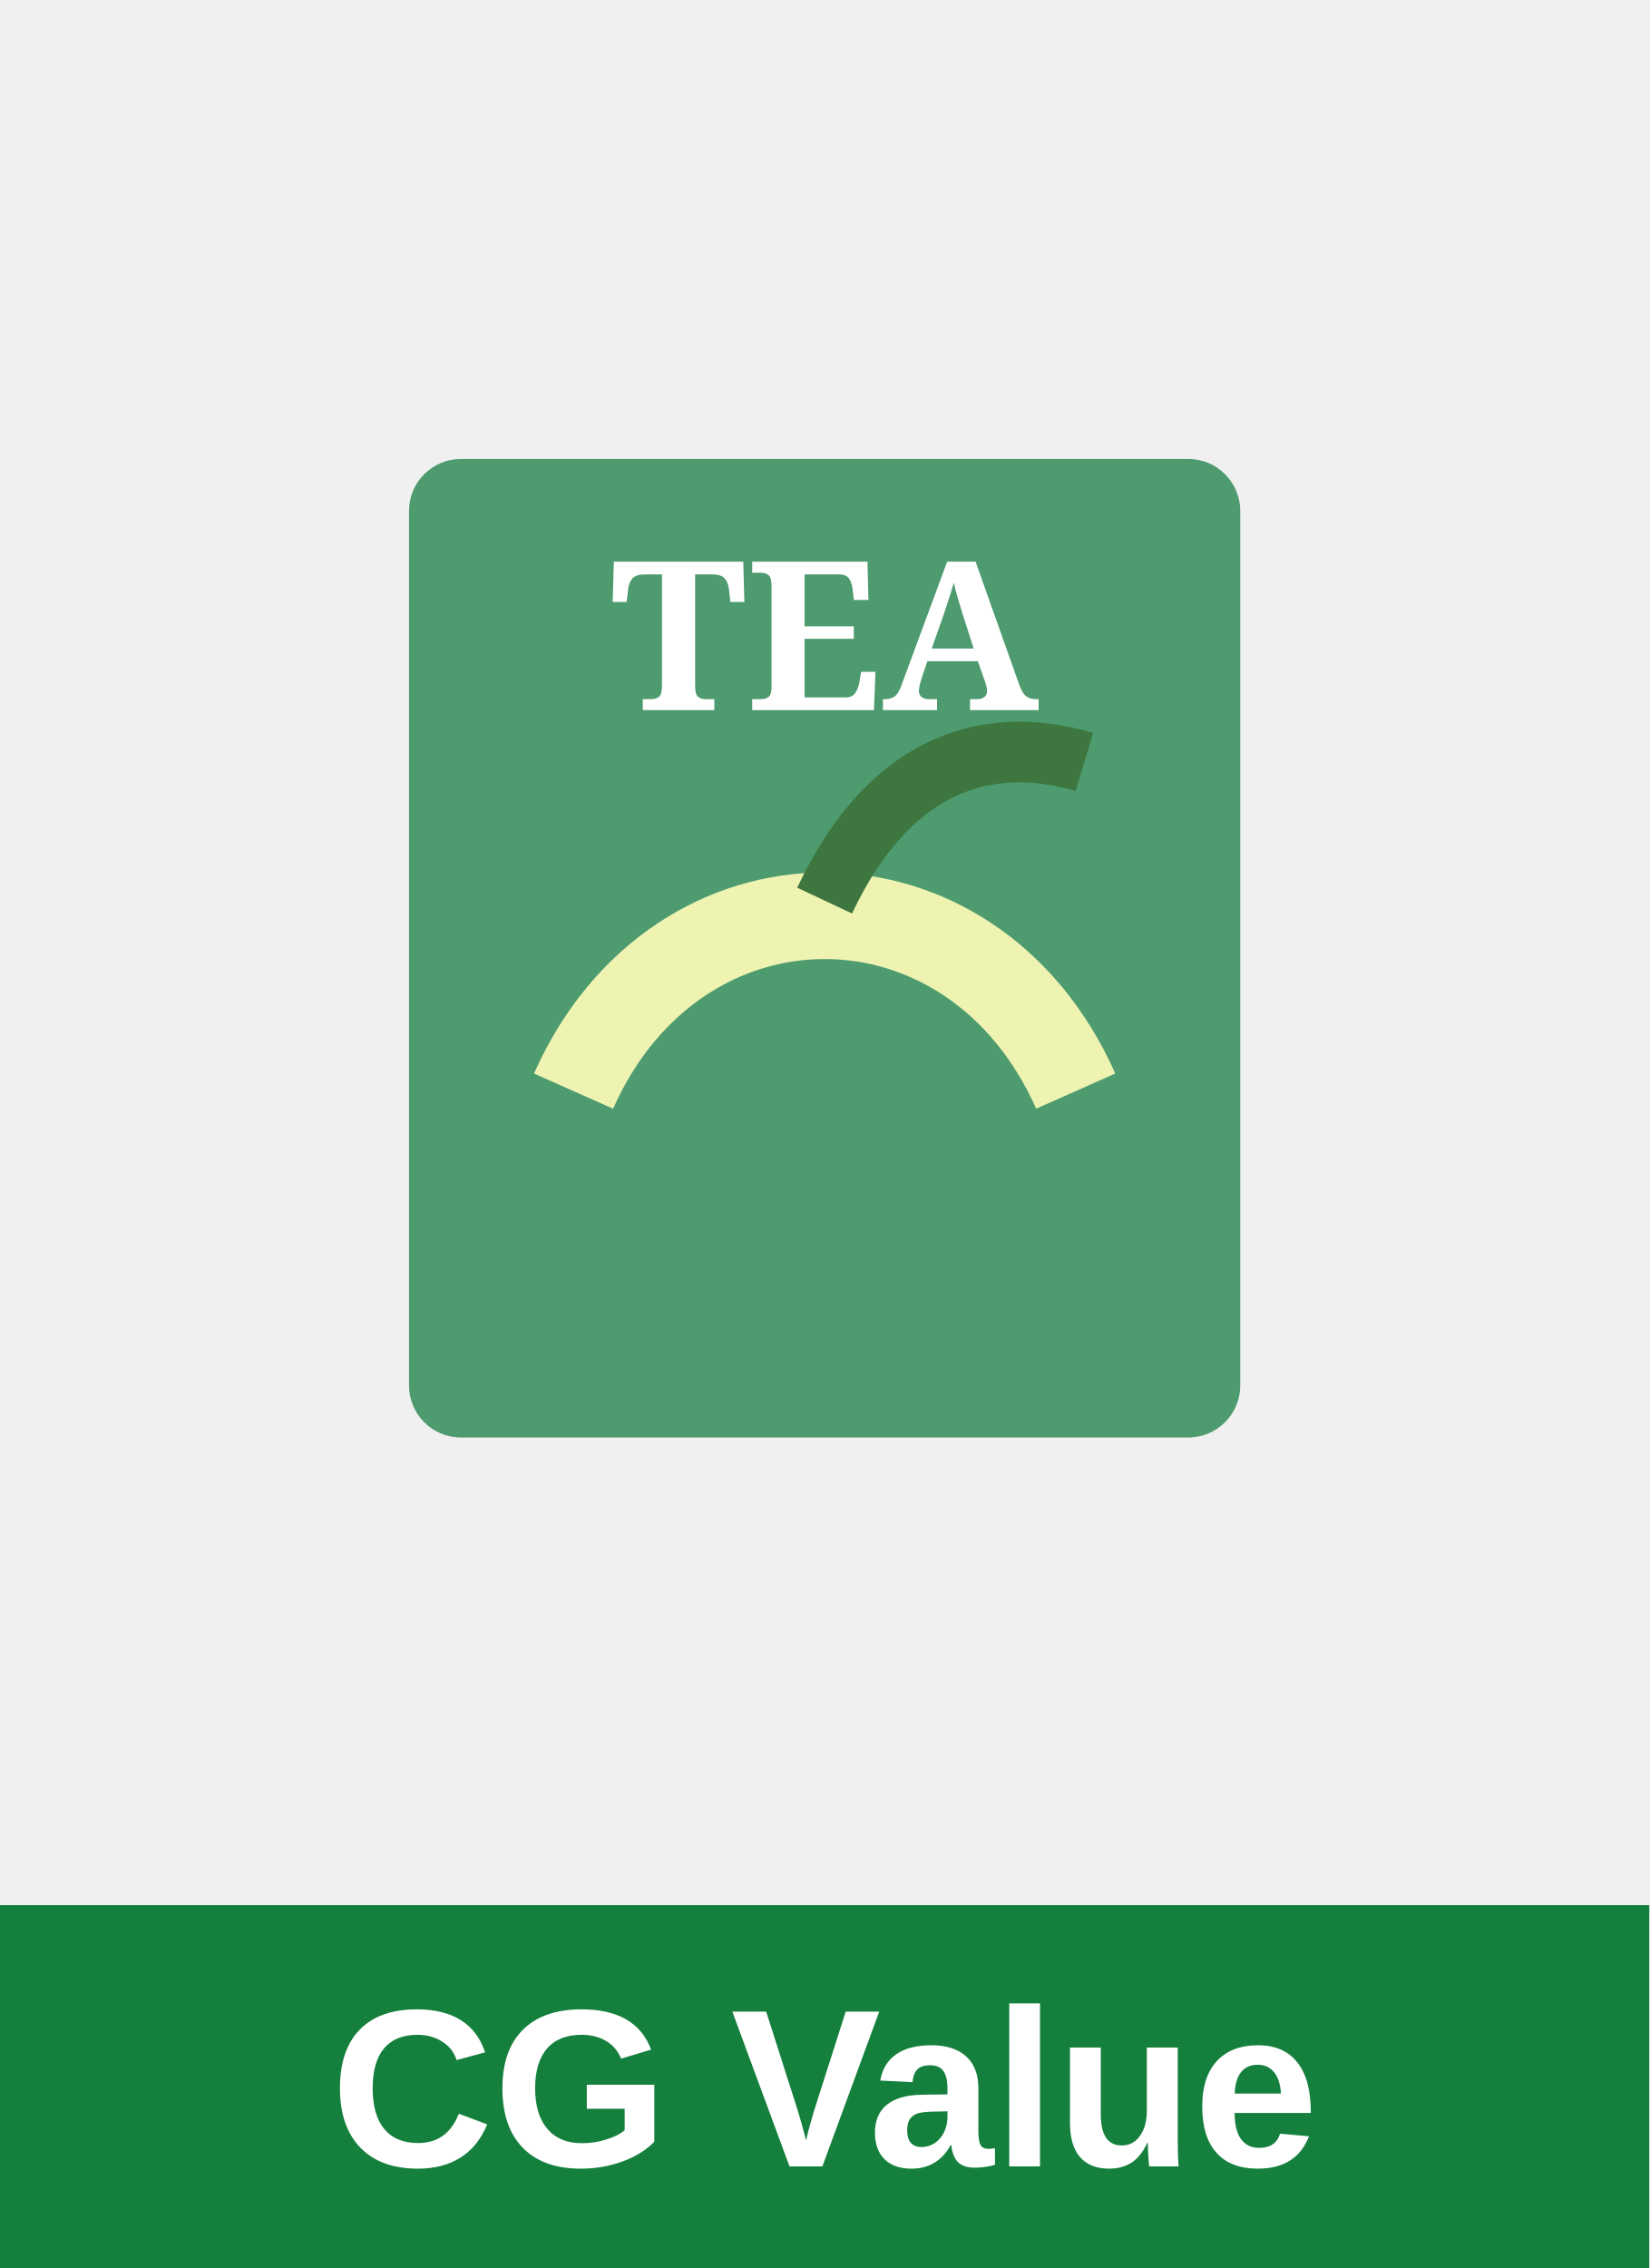
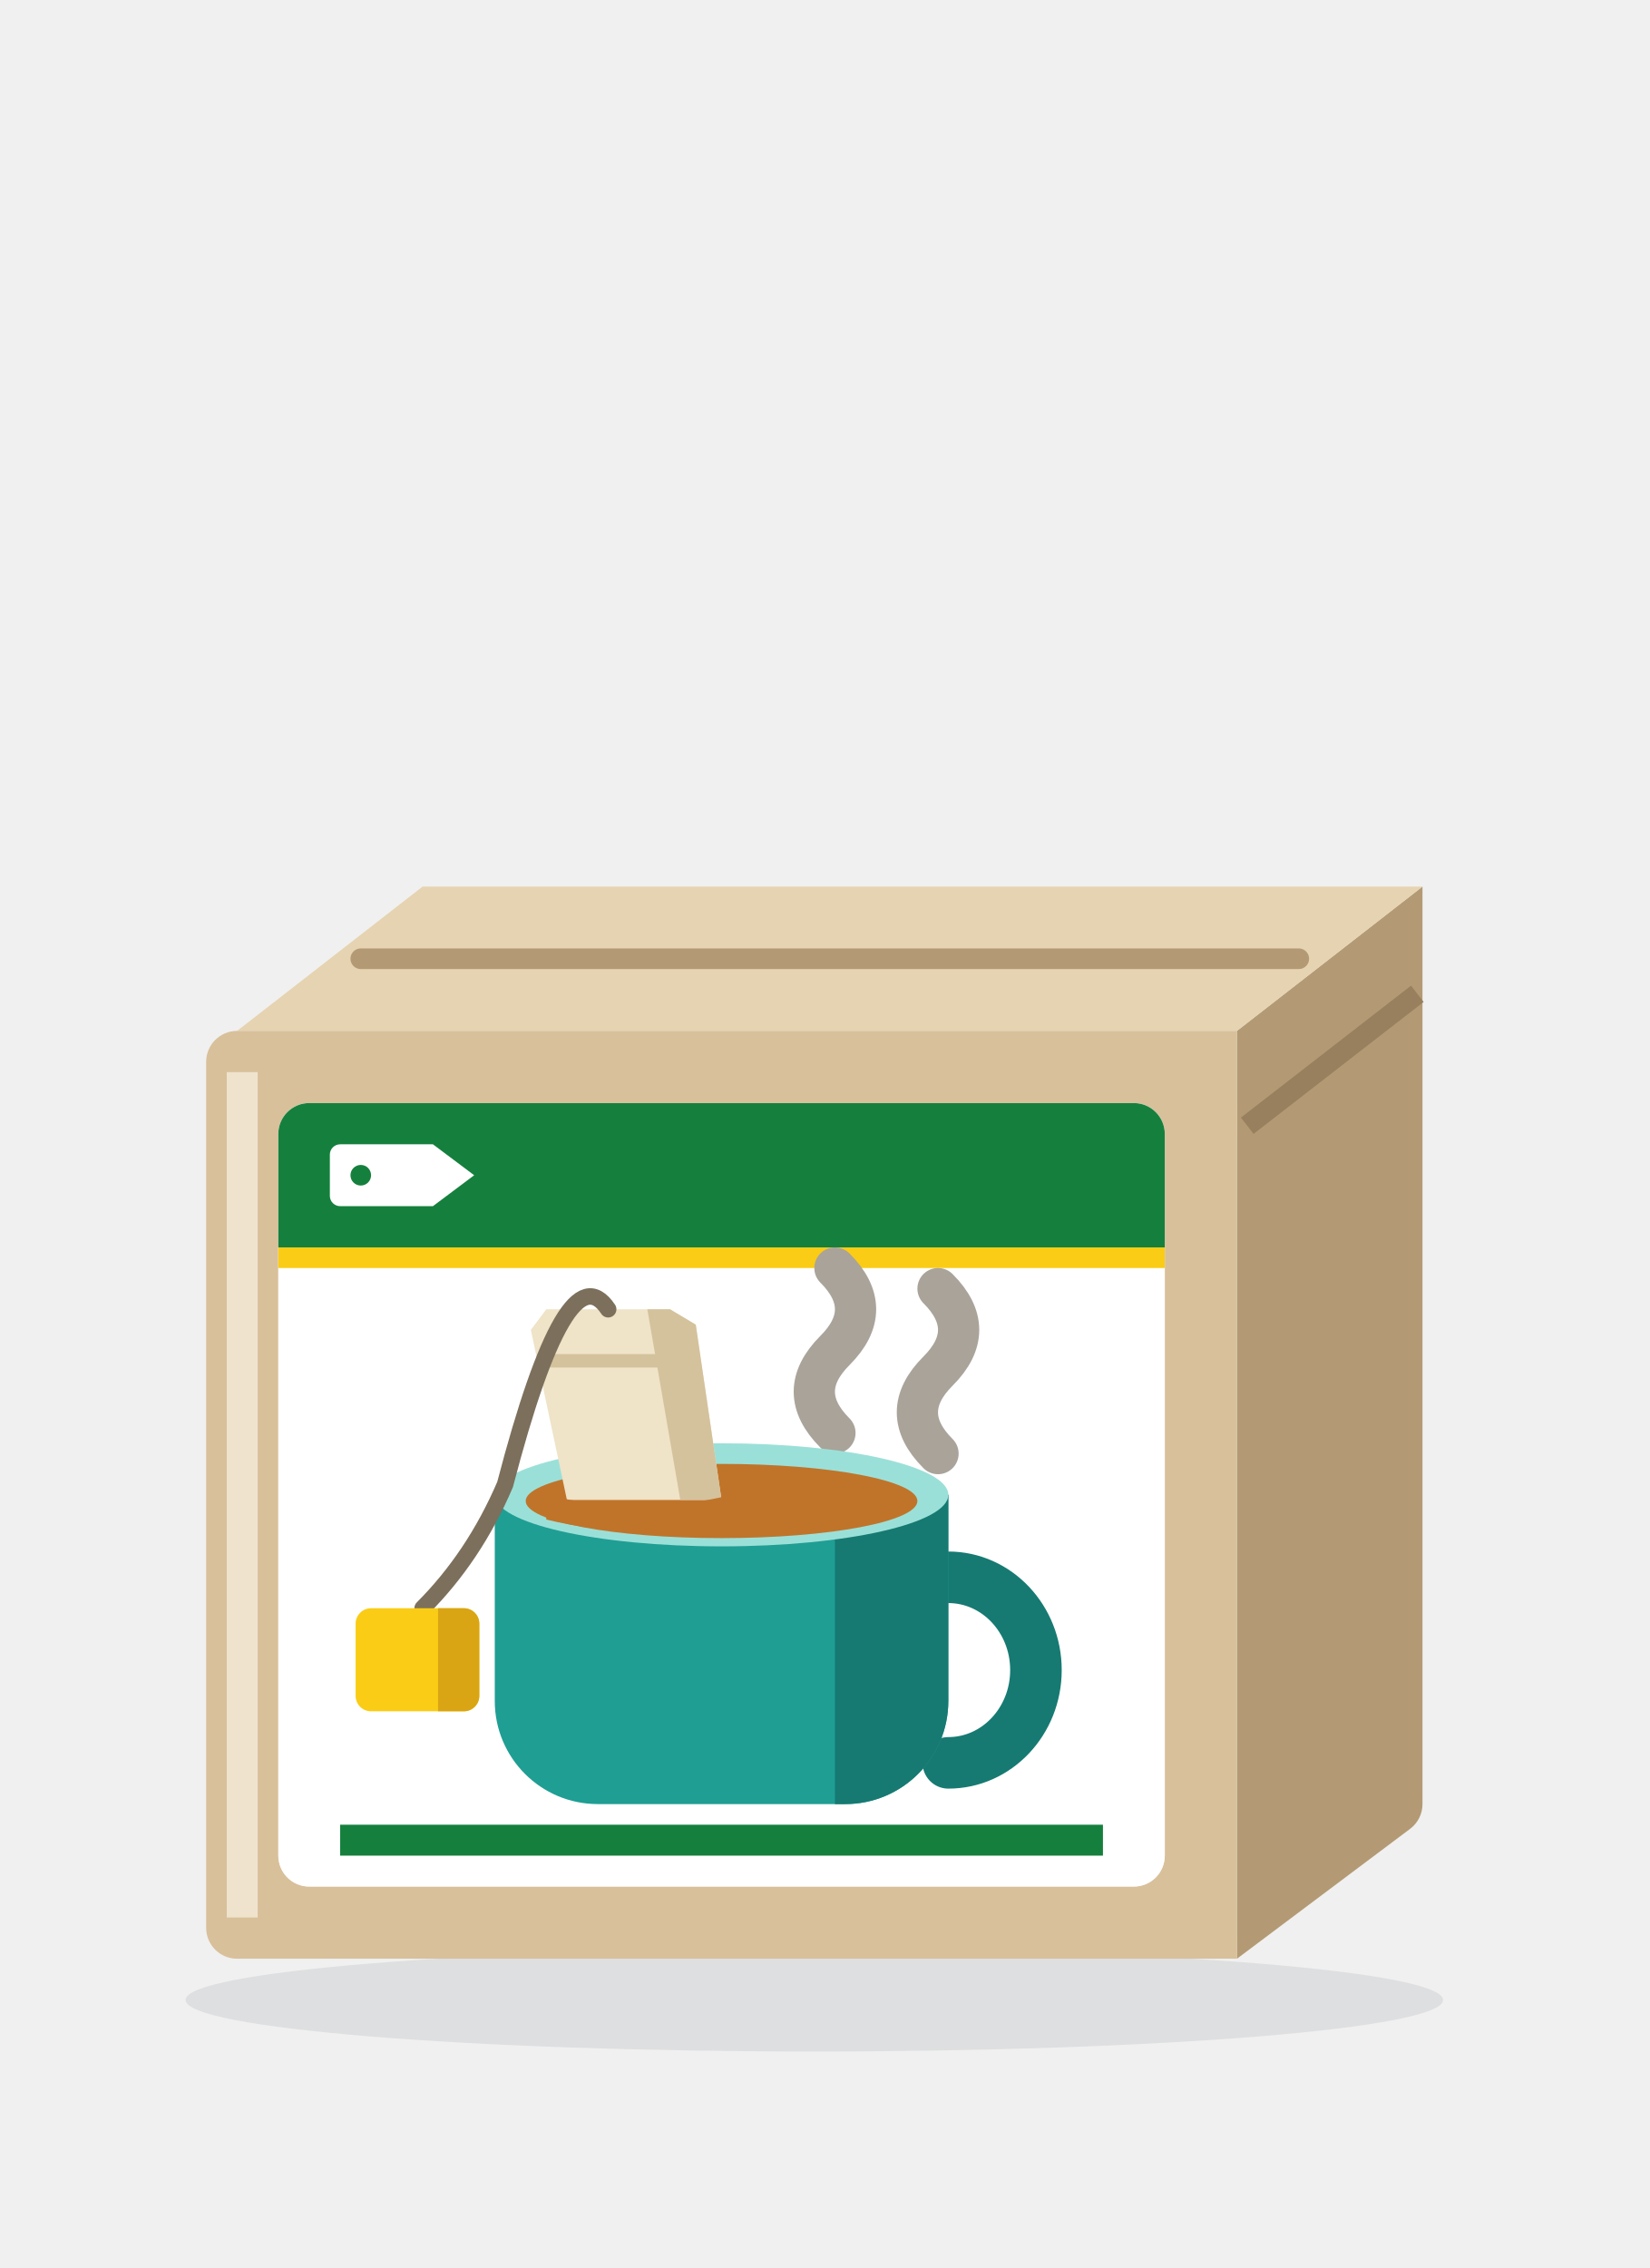
<svg xmlns="http://www.w3.org/2000/svg" viewBox="0 0 160 220">
-   <g transform="translate(80 0) scale(0.84) translate(-80 0)">
-     <rect x="32" y="53" width="96" height="113" rx="6" fill="#4d9b6f" />
-     <text x="80" y="82" text-anchor="middle" font-family="Georgia" font-size="24" font-weight="700" fill="#fff">TEA</text>
-     <path d="M51 126c12-27 46-27 58 0" fill="none" stroke="#eff3b2" stroke-width="10" />
-     <path d="M80 104c8-17 20-19 30-16" fill="none" stroke="#3d763e" stroke-width="7" />
+   <g id="item">
+     <ellipse cx="79" cy="194" rx="61" ry="5" fill="#0f172a" opacity="0.08" />
+     <path d="M120 100l18-14v89a3 3 0 0 1-1.2 2.4L120 190z" fill="#b39a74" />
+     <path d="M23 100l18-14h97l-18 14z" fill="#e6d3b1" />
+     <path d="M20 103a3 3 0 0 1 3-3h97v90H23a3 3 0 0 1-3-3z" fill="#d8c09a" />
+     <path d="M22 104h3v82h-3z" fill="#efe3ce" />
+     <path d="M35 93h91" fill="none" stroke="#b39a74" stroke-width="2" stroke-linecap="round" />
+     <path d="M121 109.2l16.5-12.8" fill="none" stroke="#98805e" stroke-width="2" />
  </g>
-   <g>
-     <rect x="0" y="184.8" width="160" height="35.2" fill="#15803d" />
-     <text x="80" y="210.144" text-anchor="middle" font-family="Arial,Helvetica,sans-serif" font-weight="bold" font-size="21.824" fill="#ffffff">CG Value</text>
+   <g id="label">
+     <rect x="27" y="107" width="86" height="76" rx="3" fill="#f7efe2" />
+   </g>
+   <g id="brand-cg">
+     <rect x="27" y="107" width="86" height="76" rx="3" fill="#ffffff" />
+     <path d="M30 107h80a3 3 0 0 1 3 3v11H27v-11a3 3 0 0 1 3-3z" fill="#15803d" />
+     <path d="M27 121h86v2H27z" fill="#facc15" />
+     <path d="M33 111h9l4 3-4 3h-9a1 1 0 0 1-1-1v-4a1 1 0 0 1 1-1z" fill="#ffffff" />
+     <circle cx="35" cy="114" r="1" fill="#15803d" />
+     <path d="M81 139q-4-4 0-8t0-8M91 141q-4-4 0-8t0-8" fill="none" stroke="#a9a39a" stroke-width="4" stroke-linecap="round" />
+     <path d="M92 153a8.5 9 0 0 1 0 18" fill="none" stroke="#167a72" stroke-width="5" stroke-linecap="round" />
+     <path d="M48 145h44v20a10 10 0 0 1-10 10H58a10 10 0 0 1-10-10z" fill="#1f9e94" />
+     <path d="M81 145h11v20a10 10 0 0 1-10 10h-1z" fill="#167a72" />
+     <ellipse cx="70" cy="145" rx="22" ry="5" fill="#9be0d8" />
+     <ellipse cx="70" cy="145.6" rx="19" ry="3.6" fill="#c0742a" />
+     <path d="M55 145.5L51.5 129l1.5-2h12l2.5 1.5L70 145.5z" fill="#efe3c8" />
+     <path d="M66 145.5L62.8 127h2.2l2.5 1.5L70 145.5z" fill="#d4c29c" />
+     <path d="M52.5 132h13.8" fill="none" stroke="#d4c29c" stroke-width="1.3" />
+     <path d="M53 145q9 2.2 18 0v2.4q-9 2.2-18 0z" fill="#c0742a" />
+     <path d="M59 127Q55 121 49 144Q46 151 41 156" fill="none" stroke="#7c6f5c" stroke-width="1.6" stroke-linecap="round" />
+     <path d="M36 156h9a1.5 1.5 0 0 1 1.5 1.5v7a1.5 1.5 0 0 1-1.5 1.5h-9a1.5 1.5 0 0 1-1.5-1.5v-7a1.5 1.5 0 0 1 1.5-1.5z" fill="#facc15" />
+     <path d="M42.5 156h2.5a1.5 1.5 0 0 1 1.5 1.5v7a1.5 1.5 0 0 1-1.5 1.5h-2.5z" fill="#d9a514" />
+     <path d="M33 177h74v3H33z" fill="#15803d" />
  </g>
</svg>
